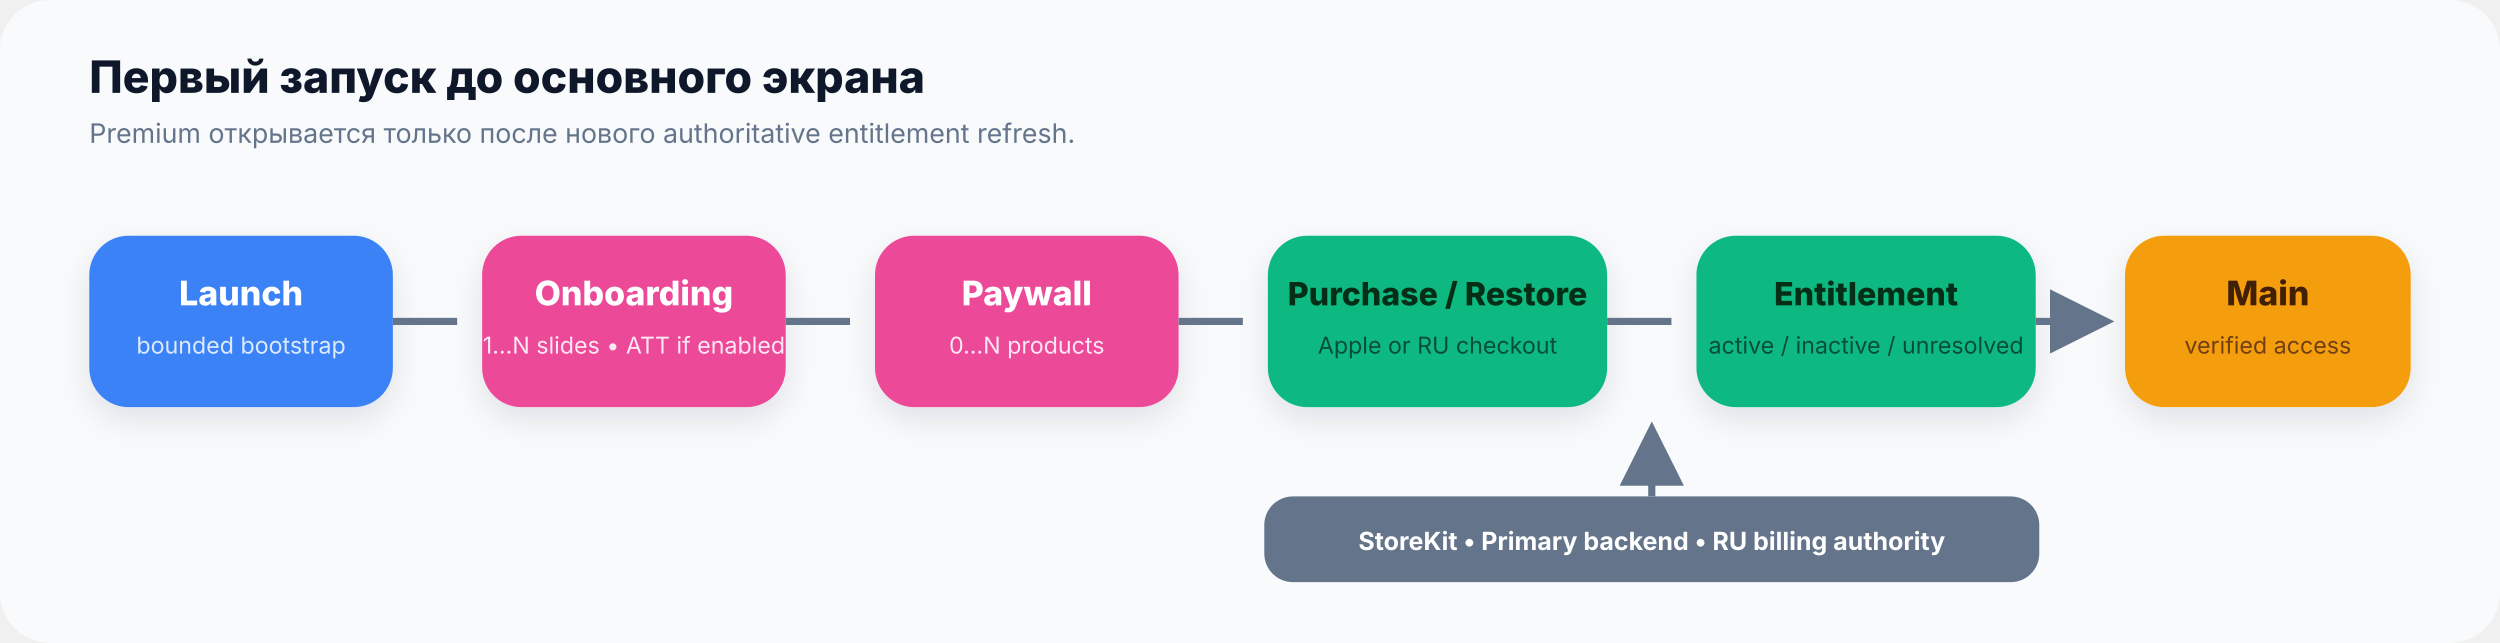
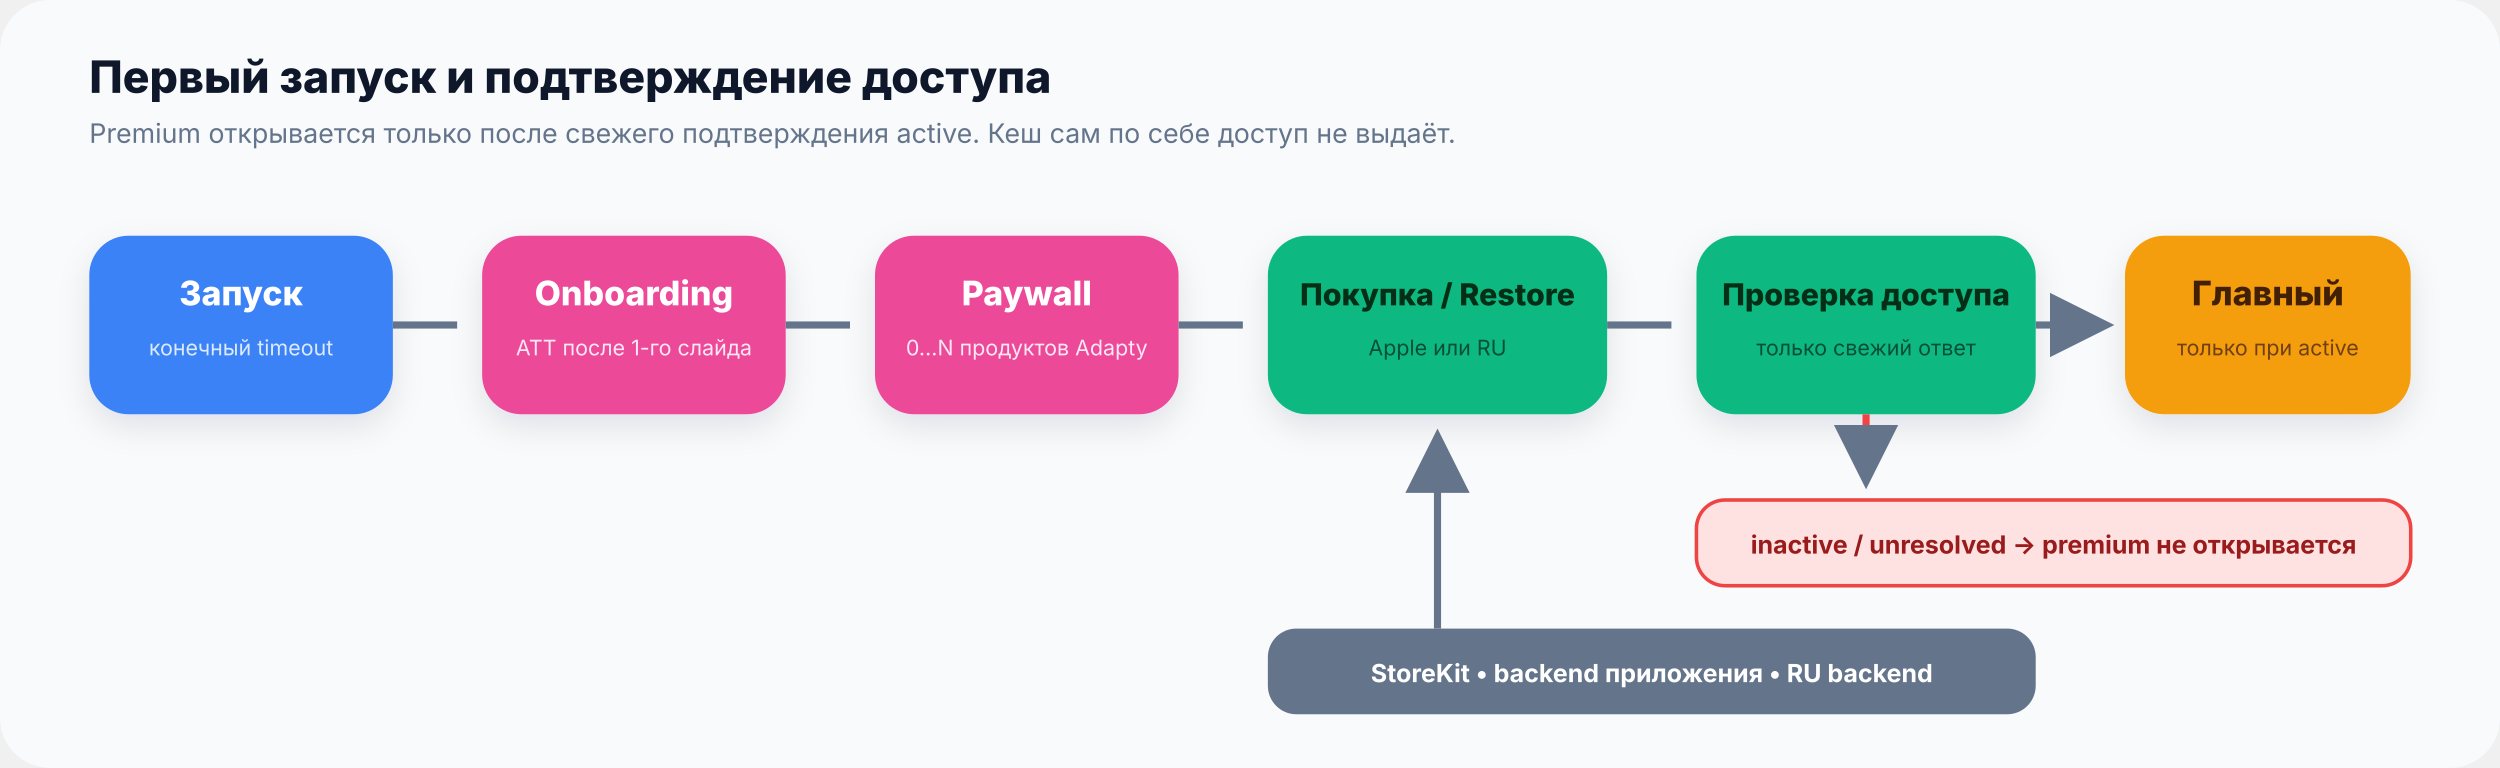
- <svg xmlns="http://www.w3.org/2000/svg" width="1400" height="360" viewBox="0 0 1400 360" role="img" aria-labelledby="title description">
+ <svg xmlns="http://www.w3.org/2000/svg" width="1400" height="430" viewBox="0 0 1400 430" role="img" aria-labelledby="title description">
  <defs>
    <marker id="arrow" markerWidth="9" markerHeight="9" refX="7" refY="4.5" orient="auto">
      <path d="M0 0L9 4.5L0 9Z" fill="#64748B" />
    </marker>
    <filter id="shadow" x="-20%" y="-30%" width="140%" height="170%">
      <feDropShadow dx="0" dy="7" stdDeviation="9" flood-color="#0F172A" flood-opacity="0.10" />
    </filter>
  </defs>
-   <rect width="1400" height="360" rx="28" fill="#F8FAFC" />
-   <text x="50" y="52" fill="#0F172A" font-family="-apple-system,BlinkMacSystemFont,Segoe UI,sans-serif" font-size="25" font-weight="800">Первый запуск до основного экрана</text>
-   <text x="50" y="80" fill="#64748B" font-family="-apple-system,BlinkMacSystemFont,Segoe UI,sans-serif" font-size="15">Premium открывается только после нового authoritative entitlement refresh.</text>
+   <rect width="1400" height="430" rx="28" fill="#F8FAFC" />
+   <text x="50" y="52" fill="#0F172A" font-family="-apple-system,BlinkMacSystemFont,Segoe UI,sans-serif" font-size="25" font-weight="800">Первый запуск и подтверждение доступа</text>
+   <text x="50" y="80" fill="#64748B" font-family="-apple-system,BlinkMacSystemFont,Segoe UI,sans-serif" font-size="15">Premium открывается только после свежего подтверждения active. Кеш сам по себе доступ не выдаёт.</text>
  <g filter="url(#shadow)">
-     <rect x="50" y="132" width="170" height="96" rx="22" fill="#3B82F6" />
-     <rect x="270" y="132" width="170" height="96" rx="22" fill="#EC4899" />
-     <rect x="490" y="132" width="170" height="96" rx="22" fill="#EC4899" />
-     <rect x="710" y="132" width="190" height="96" rx="22" fill="#10B981" />
-     <rect x="950" y="132" width="190" height="96" rx="22" fill="#10B981" />
-     <rect x="1190" y="132" width="160" height="96" rx="22" fill="#F59E0B" />
+     <rect x="50" y="132" width="170" height="100" rx="22" fill="#3B82F6" />
+     <rect x="270" y="132" width="170" height="100" rx="22" fill="#EC4899" />
+     <rect x="490" y="132" width="170" height="100" rx="22" fill="#EC4899" />
+     <rect x="710" y="132" width="190" height="100" rx="22" fill="#10B981" />
+     <rect x="950" y="132" width="190" height="100" rx="22" fill="#10B981" />
+     <rect x="1190" y="132" width="160" height="100" rx="22" fill="#F59E0B" />
  </g>
-   <path d="M220 180H256M440 180H476M660 180H696M900 180H936M1140 180H1176" stroke="#64748B" stroke-width="4" marker-end="url(#arrow)" />
-   <text x="135" y="171" text-anchor="middle" fill="#FFFFFF" font-family="-apple-system,BlinkMacSystemFont,Segoe UI,sans-serif" font-size="19" font-weight="800">Launch</text>
-   <text x="135" y="198" text-anchor="middle" fill="#DBEAFE" font-family="-apple-system,BlinkMacSystemFont,Segoe UI,sans-serif" font-size="13">bounded bootstrap</text>
+   <path d="M220 182H256M440 182H476M660 182H696M900 182H936M1140 182H1176" stroke="#64748B" stroke-width="4" marker-end="url(#arrow)" />
+   <text x="135" y="171" text-anchor="middle" fill="#FFFFFF" font-family="-apple-system,BlinkMacSystemFont,Segoe UI,sans-serif" font-size="19" font-weight="800">Запуск</text>
+   <text x="135" y="199" text-anchor="middle" fill="#DBEAFE" font-family="-apple-system,BlinkMacSystemFont,Segoe UI,sans-serif" font-size="12">конечный timeout</text>
  <text x="355" y="171" text-anchor="middle" fill="#FFFFFF" font-family="-apple-system,BlinkMacSystemFont,Segoe UI,sans-serif" font-size="19" font-weight="800">Onboarding</text>
-   <text x="355" y="198" text-anchor="middle" fill="#FCE7F3" font-family="-apple-system,BlinkMacSystemFont,Segoe UI,sans-serif" font-size="13">1…N slides • ATT if enabled</text>
+   <text x="355" y="199" text-anchor="middle" fill="#FCE7F3" font-family="-apple-system,BlinkMacSystemFont,Segoe UI,sans-serif" font-size="12">ATT после 1-го слайда</text>
  <text x="575" y="171" text-anchor="middle" fill="#FFFFFF" font-family="-apple-system,BlinkMacSystemFont,Segoe UI,sans-serif" font-size="19" font-weight="800">Paywall</text>
-   <text x="575" y="198" text-anchor="middle" fill="#FCE7F3" font-family="-apple-system,BlinkMacSystemFont,Segoe UI,sans-serif" font-size="13">0…N products</text>
-   <text x="805" y="171" text-anchor="middle" fill="#052E16" font-family="-apple-system,BlinkMacSystemFont,Segoe UI,sans-serif" font-size="18" font-weight="800">Purchase / Restore</text>
-   <text x="805" y="198" text-anchor="middle" fill="#064E3B" font-family="-apple-system,BlinkMacSystemFont,Segoe UI,sans-serif" font-size="13">Apple or RU checkout</text>
-   <text x="1045" y="171" text-anchor="middle" fill="#052E16" font-family="-apple-system,BlinkMacSystemFont,Segoe UI,sans-serif" font-size="18" font-weight="800">Entitlement</text>
-   <text x="1045" y="198" text-anchor="middle" fill="#064E3B" font-family="-apple-system,BlinkMacSystemFont,Segoe UI,sans-serif" font-size="13">active / inactive / unresolved</text>
-   <text x="1270" y="171" text-anchor="middle" fill="#422006" font-family="-apple-system,BlinkMacSystemFont,Segoe UI,sans-serif" font-size="19" font-weight="800">Main</text>
-   <text x="1270" y="198" text-anchor="middle" fill="#713F12" font-family="-apple-system,BlinkMacSystemFont,Segoe UI,sans-serif" font-size="13">verified access</text>
-   <rect x="708" y="278" width="434" height="48" rx="16" fill="#64748B" />
-   <text x="925" y="308" text-anchor="middle" fill="#FFFFFF" font-family="-apple-system,BlinkMacSystemFont,Segoe UI,sans-serif" font-size="14" font-weight="700">StoreKit • Primary backend • RU billing authority</text>
-   <path d="M925 278V244" stroke="#64748B" stroke-width="4" marker-end="url(#arrow)" />
+   <text x="575" y="199" text-anchor="middle" fill="#FCE7F3" font-family="-apple-system,BlinkMacSystemFont,Segoe UI,sans-serif" font-size="12">0…N продуктов Adapty</text>
+   <text x="805" y="171" text-anchor="middle" fill="#052E16" font-family="-apple-system,BlinkMacSystemFont,Segoe UI,sans-serif" font-size="17" font-weight="800">Покупка / Restore</text>
+   <text x="805" y="199" text-anchor="middle" fill="#064E3B" font-family="-apple-system,BlinkMacSystemFont,Segoe UI,sans-serif" font-size="12">Apple или RU</text>
+   <text x="1045" y="171" text-anchor="middle" fill="#052E16" font-family="-apple-system,BlinkMacSystemFont,Segoe UI,sans-serif" font-size="17" font-weight="800">Проверка доступа</text>
+   <text x="1045" y="199" text-anchor="middle" fill="#064E3B" font-family="-apple-system,BlinkMacSystemFont,Segoe UI,sans-serif" font-size="12">только свежий ответ</text>
+   <text x="1270" y="171" text-anchor="middle" fill="#422006" font-family="-apple-system,BlinkMacSystemFont,Segoe UI,sans-serif" font-size="19" font-weight="800">Главный</text>
+   <text x="1270" y="199" text-anchor="middle" fill="#713F12" font-family="-apple-system,BlinkMacSystemFont,Segoe UI,sans-serif" font-size="12">только при active</text>
+   <rect x="950" y="280" width="400" height="48" rx="16" fill="#FEE2E2" stroke="#EF4444" stroke-width="2" />
+   <text x="1150" y="310" text-anchor="middle" fill="#991B1B" font-family="-apple-system,BlinkMacSystemFont,Segoe UI,sans-serif" font-size="14" font-weight="700">inactive / unresolved → premium не открывается</text>
+   <path d="M1045 232V266" stroke="#EF4444" stroke-width="4" marker-end="url(#arrow)" />
+   <rect x="710" y="352" width="430" height="48" rx="16" fill="#64748B" />
+   <text x="925" y="382" text-anchor="middle" fill="#FFFFFF" font-family="-apple-system,BlinkMacSystemFont,Segoe UI,sans-serif" font-size="14" font-weight="700">StoreKit • backend приложения • RU backend</text>
+   <path d="M805 352V248" stroke="#64748B" stroke-width="4" marker-end="url(#arrow)" />
</svg>
